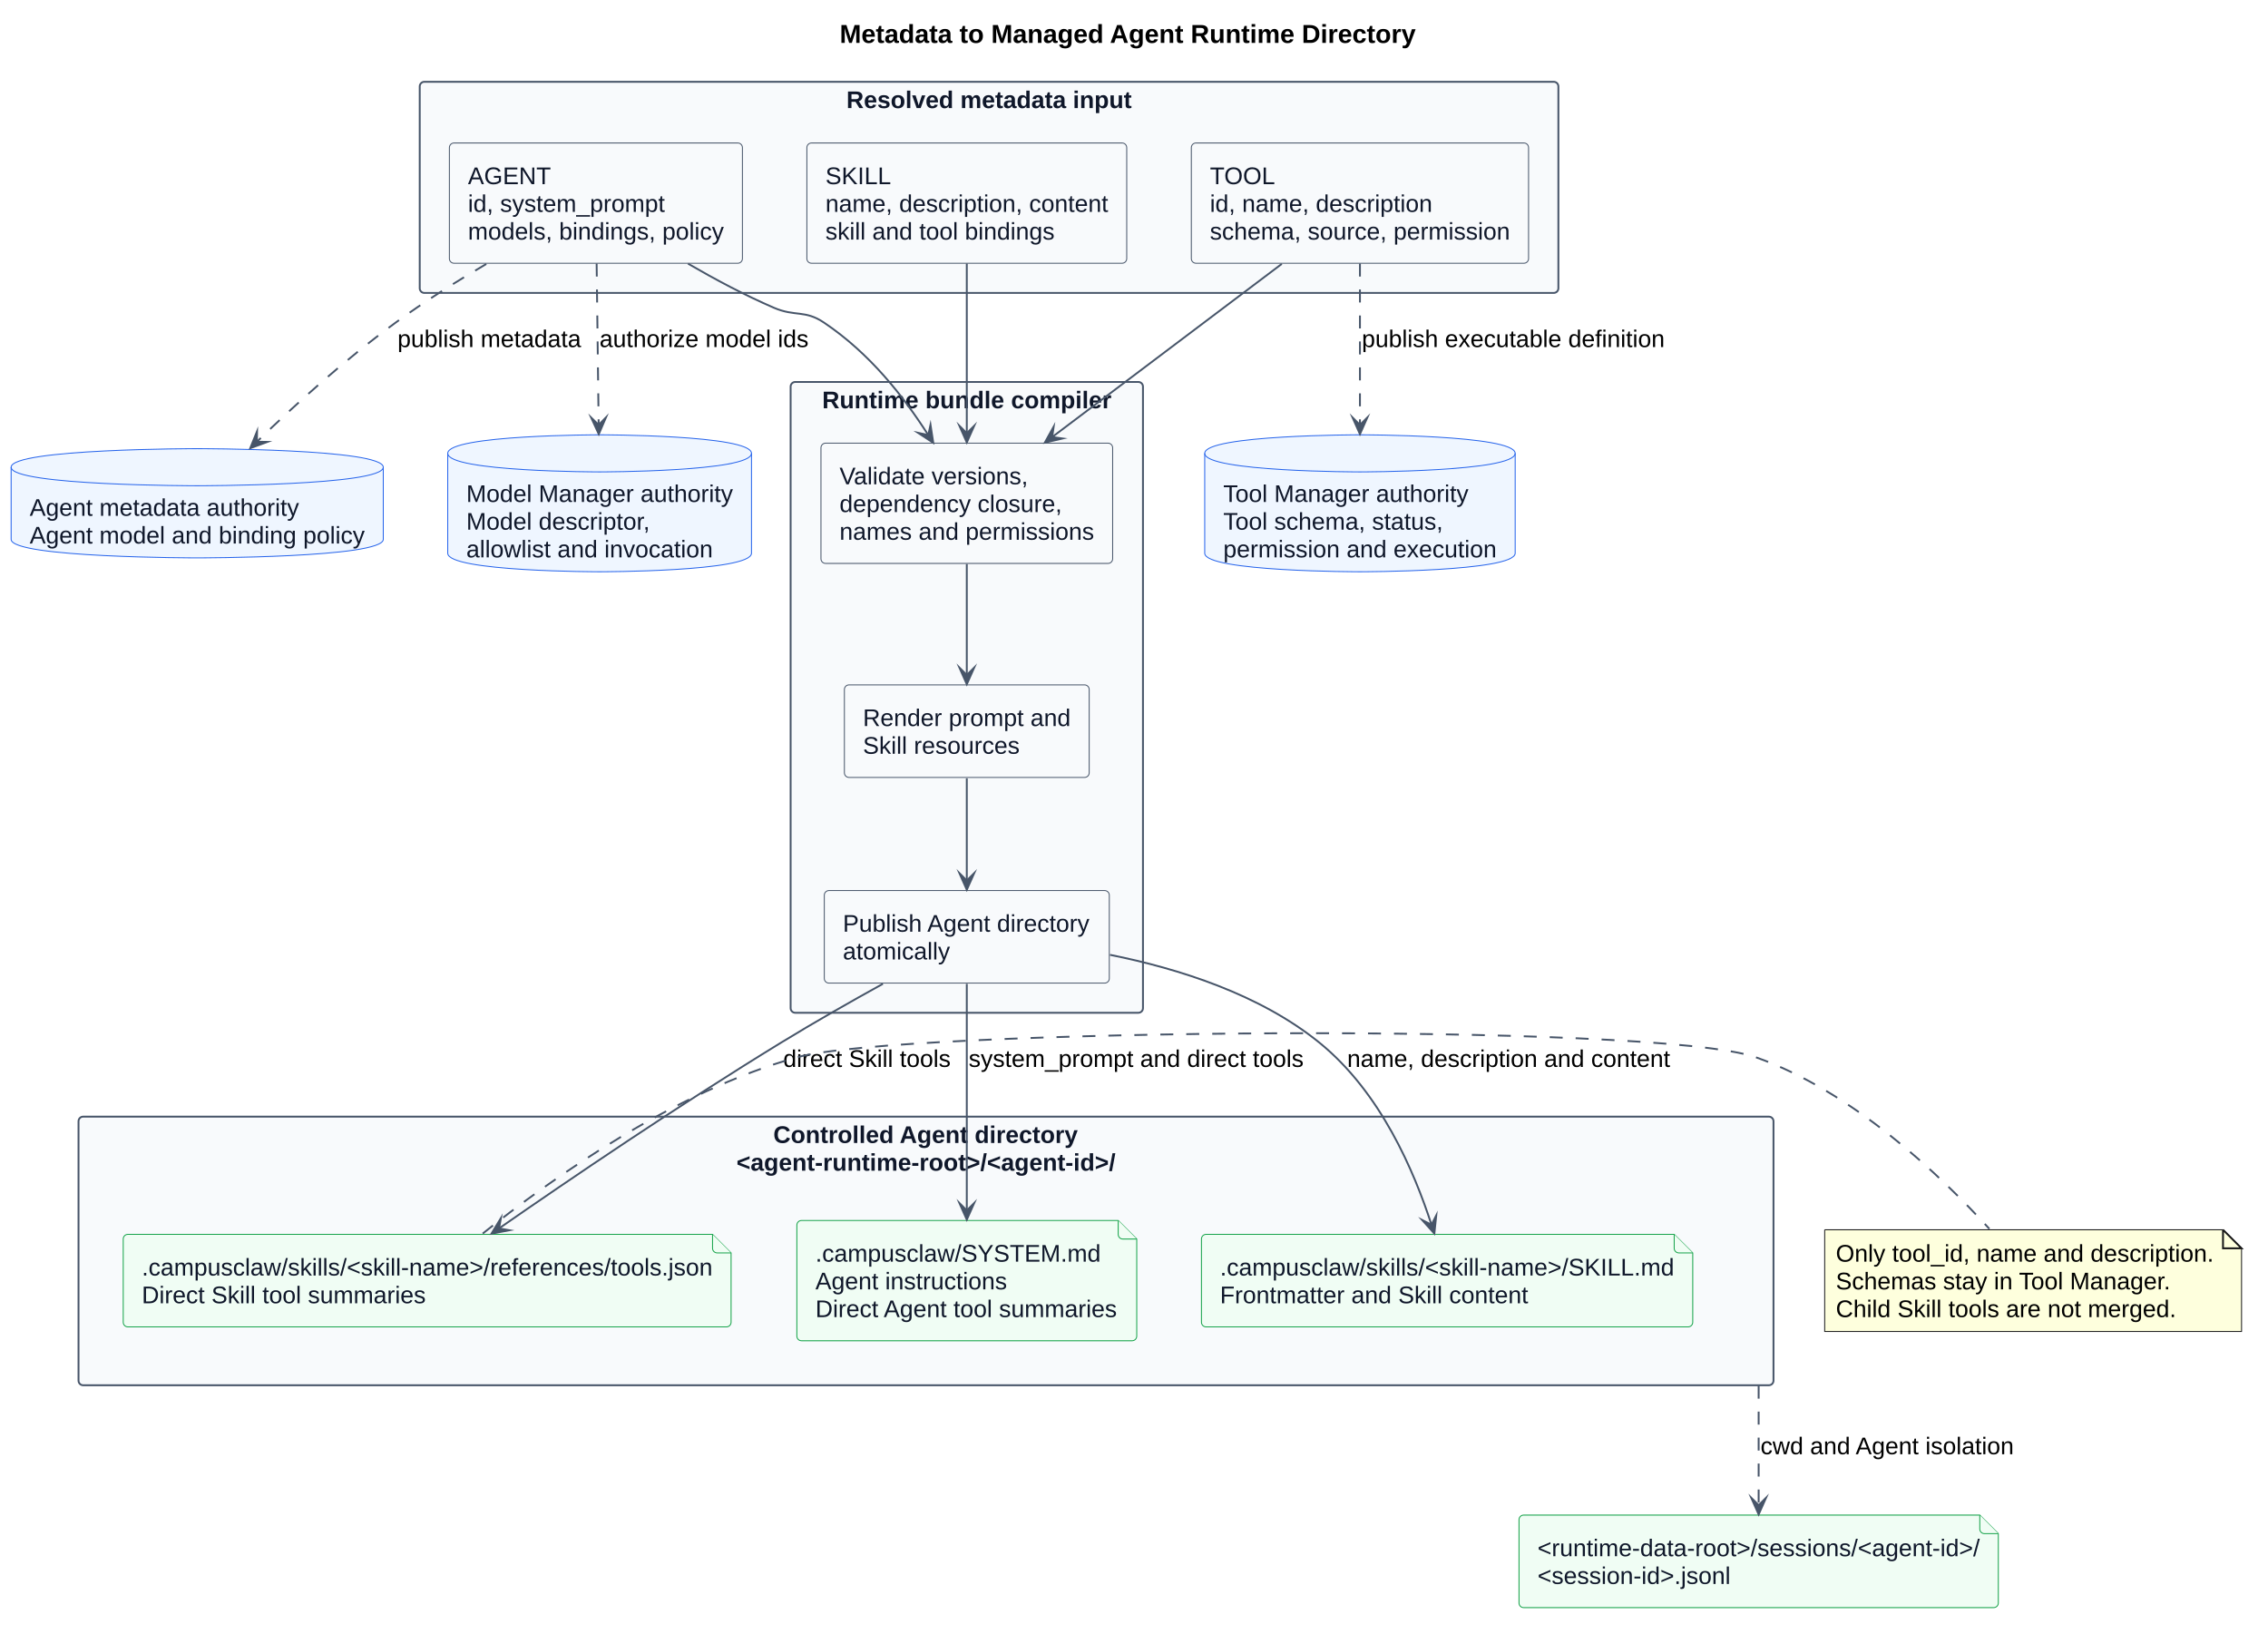
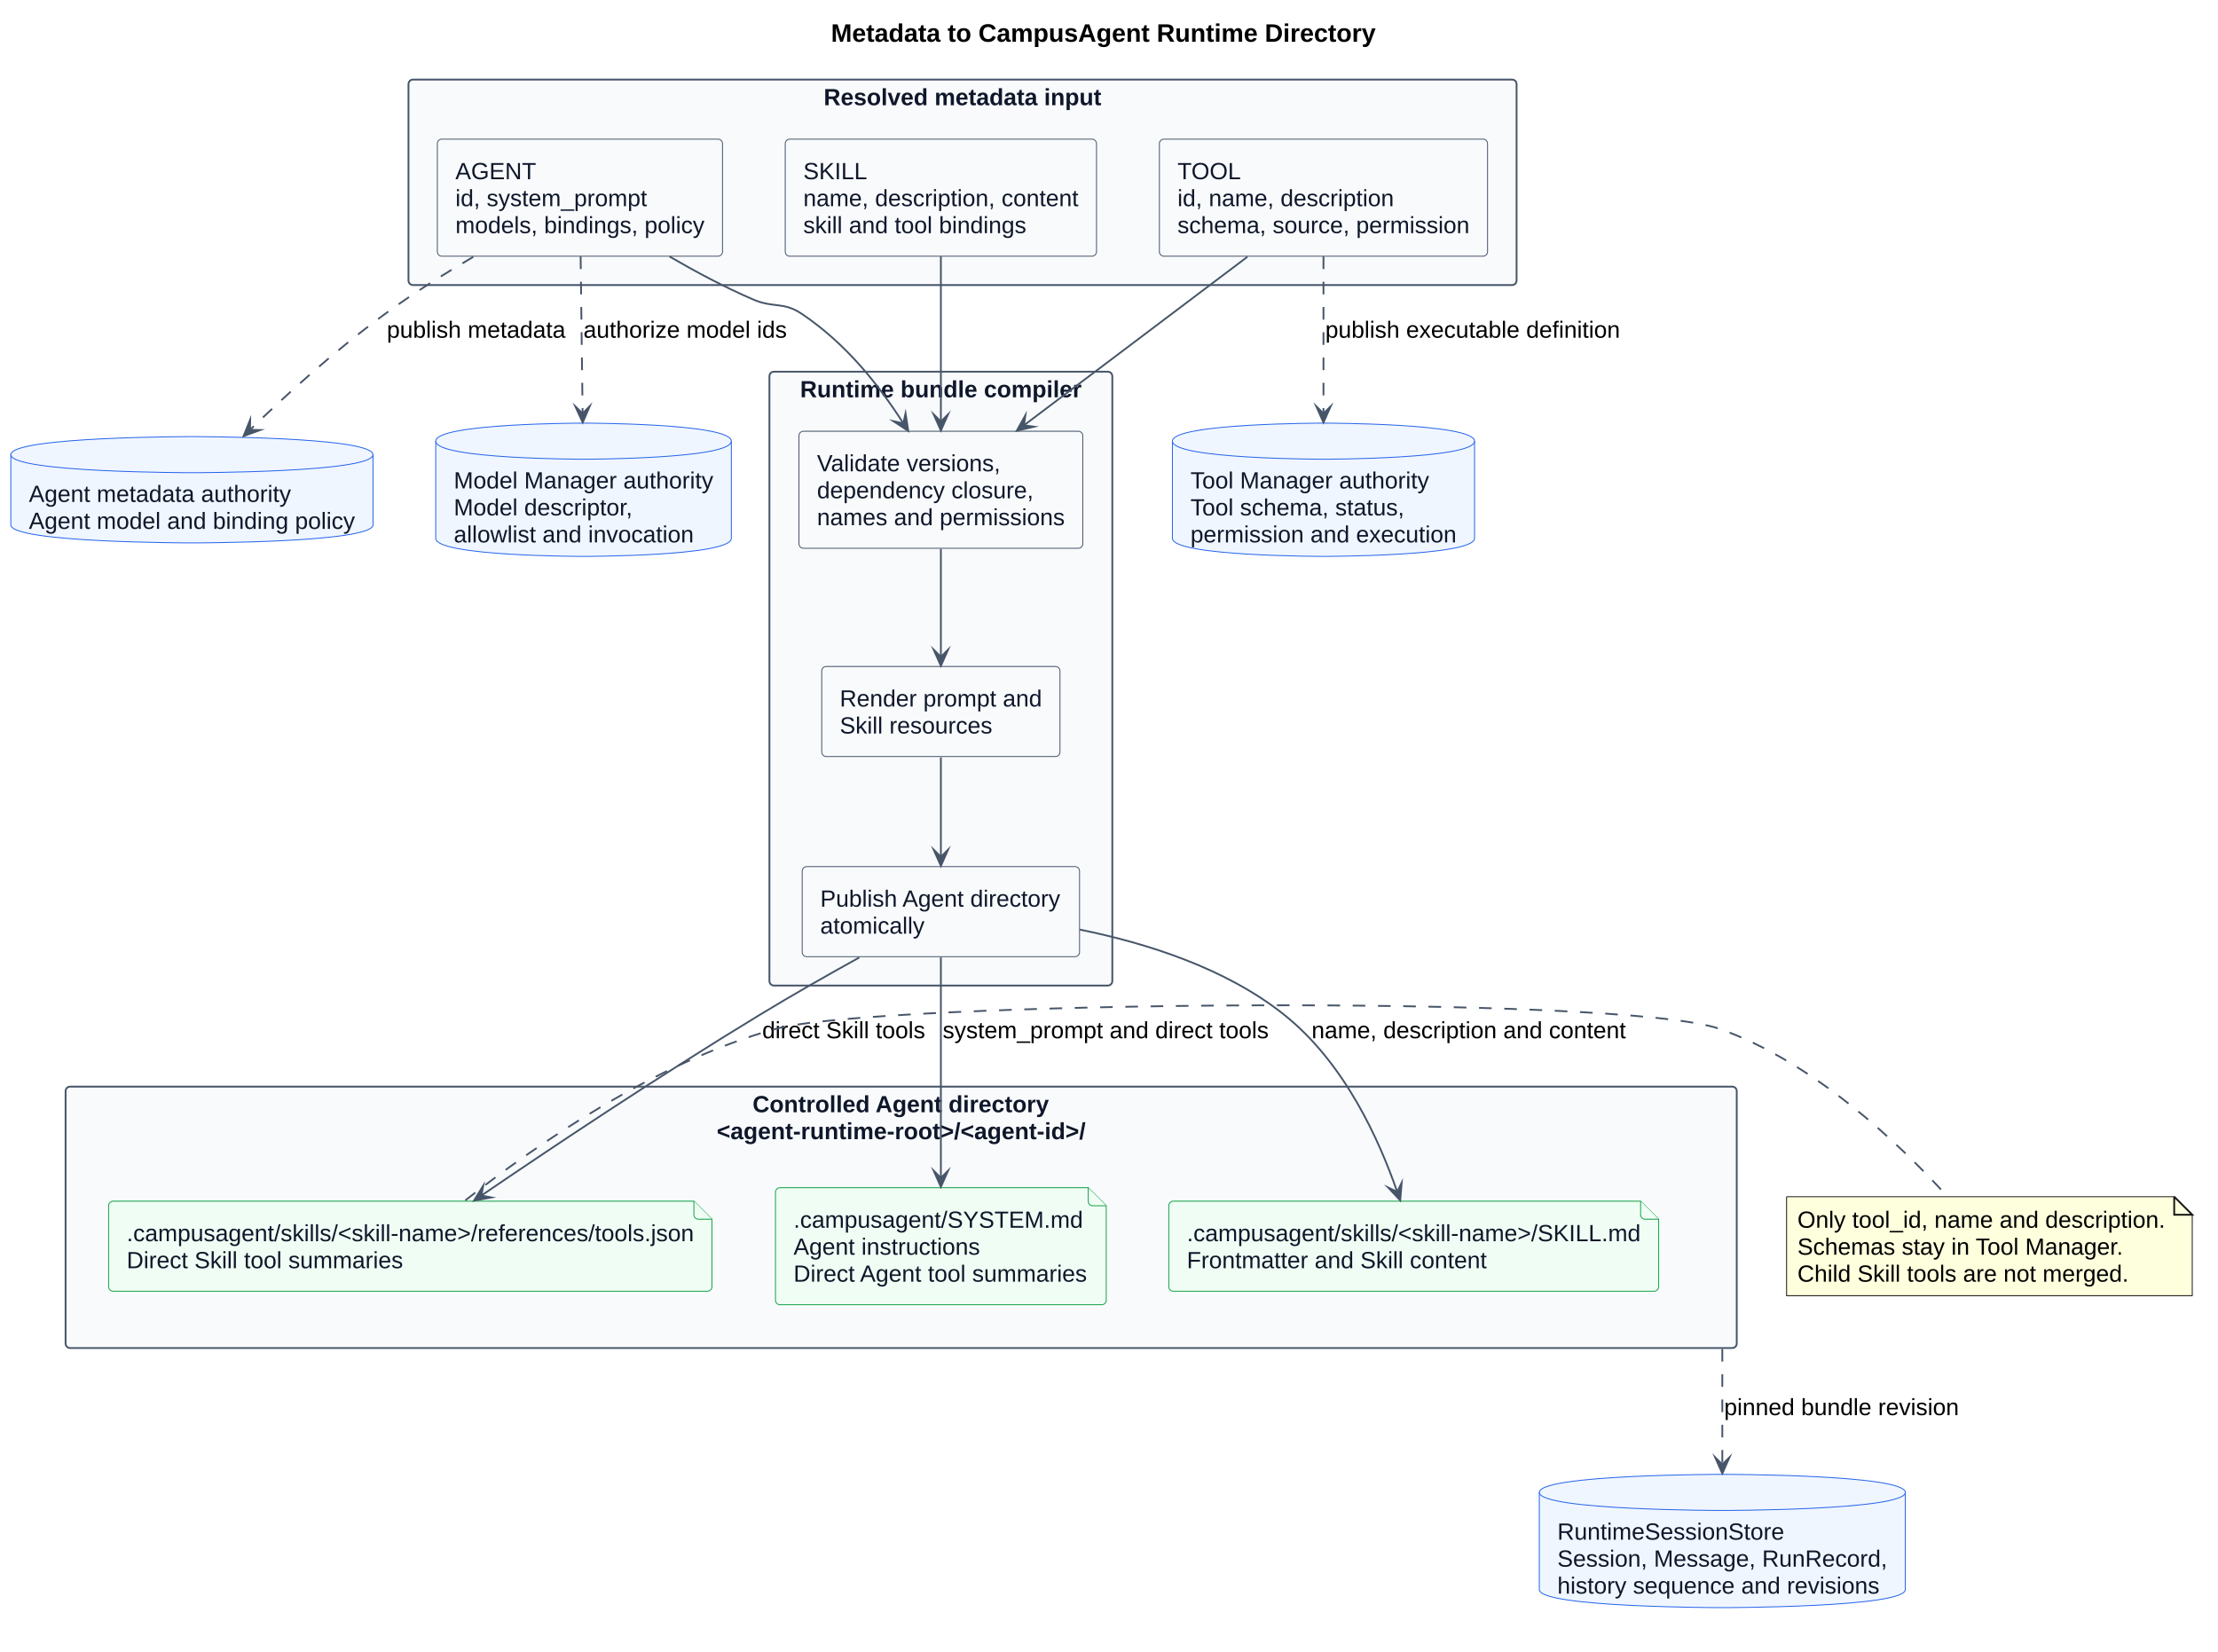
- <svg xmlns="http://www.w3.org/2000/svg" contentStyleType="text/css" data-diagram-type="DESCRIPTION" height="881px" preserveAspectRatio="none" style="width:1223px;height:881px;background:#FFFFFF;" version="1.1" viewBox="0 0 1223 881" width="1223px" zoomAndPan="magnify">
+ <svg xmlns="http://www.w3.org/2000/svg" contentStyleType="text/css" data-diagram-type="DESCRIPTION" height="915px" preserveAspectRatio="none" style="width:1229px;height:915px;background:#FFFFFF;" version="1.1" viewBox="0 0 1229 915" width="1229px" zoomAndPan="magnify">
  <defs />
  <g>
    <g class="title" data-source-line="1">
-       <text fill="#000000" font-family="Arial" font-size="14" font-weight="700" lengthAdjust="spacing" textLength="311.151" x="452.792" y="23.132">Metadata to Managed Agent Runtime Directory</text>
+       <text fill="#000000" font-family="Arial" font-size="14" font-weight="700" lengthAdjust="spacing" textLength="301.82" x="460.457" y="23.132">Metadata to CampusAgent Runtime Directory</text>
    </g>
-     <g class="cluster" data-qualified-name="Input" data-source-line="32" id="ent0001">
+     <g class="cluster" data-qualified-name="Input" data-source-line="34" id="ent0001">
      <rect fill="#F8FAFC" height="113.85" rx="2.5" ry="2.5" style="stroke:#475569;stroke-width:1;" width="614" x="226.34" y="44.099" />
      <text fill="#0F172A" font-family="Arial" font-size="13" font-weight="700" lengthAdjust="spacing" textLength="153.867" x="456.406" y="58.292">Resolved metadata input</text>
    </g>
-     <g class="cluster" data-qualified-name="Compiler" data-source-line="38" id="ent0005">
+     <g class="cluster" data-qualified-name="Compiler" data-source-line="40" id="ent0005">
      <rect fill="#F8FAFC" height="340.14" rx="2.5" ry="2.5" style="stroke:#475569;stroke-width:1;" width="190" x="426.34" y="205.949" />
      <text fill="#0F172A" font-family="Arial" font-size="13" font-weight="700" lengthAdjust="spacing" textLength="156.013" x="443.334" y="220.143">Runtime bundle compiler</text>
    </g>
-     <g class="cluster" data-qualified-name="AgentDirectory" data-source-line="44" id="ent0009">
-       <rect fill="#F8FAFC" height="144.84" rx="2.5" ry="2.5" style="stroke:#475569;stroke-width:1;" width="914" x="42.34" y="602.089" />
+     <g class="cluster" data-qualified-name="AgentDirectory" data-source-line="46" id="ent0009">
+       <rect fill="#F8FAFC" height="144.84" rx="2.5" ry="2.5" style="stroke:#475569;stroke-width:1;" width="926" x="36.34" y="602.089" />
      <text fill="#0F172A" font-family="Arial" font-size="13" font-weight="700" lengthAdjust="spacing" textLength="164.677" x="417.001" y="616.283">Controlled Agent directory</text>
      <text fill="#0F172A" font-family="Arial" font-size="13" font-weight="700" lengthAdjust="spacing" textLength="204.414" x="397.133" y="631.231">&lt;agent-runtime-root&gt;/&lt;agent-id&gt;/</text>
    </g>
-     <g class="entity" data-qualified-name="Input.AgentMetadata" data-source-line="33" id="ent0002">
+     <g class="entity" data-qualified-name="Input.AgentMetadata" data-source-line="35" id="ent0002">
      <rect fill="#F8FAFC" height="64.846" rx="2.5" ry="2.5" style="stroke:#475569;stroke-width:0.5;" width="158.017" x="242.33" y="77.099" />
      <text fill="#0F172A" font-family="Arial" font-size="13" lengthAdjust="spacing" textLength="44.783" x="252.33" y="99.293">AGENT</text>
      <text fill="#0F172A" font-family="Arial" font-size="13" lengthAdjust="spacing" textLength="106.203" x="252.33" y="114.241">id, system_prompt</text>
      <text fill="#0F172A" font-family="Arial" font-size="13" lengthAdjust="spacing" textLength="138.017" x="252.33" y="129.19">models, bindings, policy</text>
    </g>
-     <g class="entity" data-qualified-name="Input.SkillMetadata" data-source-line="34" id="ent0003">
+     <g class="entity" data-qualified-name="Input.SkillMetadata" data-source-line="36" id="ent0003">
      <rect fill="#F8FAFC" height="64.846" rx="2.5" ry="2.5" style="stroke:#475569;stroke-width:0.5;" width="172.477" x="435.1" y="77.099" />
      <text fill="#0F172A" font-family="Arial" font-size="13" lengthAdjust="spacing" textLength="35.414" x="445.1" y="99.293">SKILL</text>
      <text fill="#0F172A" font-family="Arial" font-size="13" lengthAdjust="spacing" textLength="152.477" x="445.1" y="114.241">name, description, content</text>
      <text fill="#0F172A" font-family="Arial" font-size="13" lengthAdjust="spacing" textLength="123.576" x="445.1" y="129.19">skill and tool bindings</text>
    </g>
-     <g class="entity" data-qualified-name="Input.ToolMetadata" data-source-line="35" id="ent0004">
+     <g class="entity" data-qualified-name="Input.ToolMetadata" data-source-line="37" id="ent0004">
      <rect fill="#F8FAFC" height="64.846" rx="2.5" ry="2.5" style="stroke:#475569;stroke-width:0.5;" width="181.84" x="642.42" y="77.099" />
      <text fill="#0F172A" font-family="Arial" font-size="13" lengthAdjust="spacing" textLength="35.395" x="652.42" y="99.293">TOOL</text>
      <text fill="#0F172A" font-family="Arial" font-size="13" lengthAdjust="spacing" textLength="119.952" x="652.42" y="114.241">id, name, description</text>
      <text fill="#0F172A" font-family="Arial" font-size="13" lengthAdjust="spacing" textLength="161.84" x="652.42" y="129.19">schema, source, permission</text>
    </g>
-     <g class="entity" data-qualified-name="Compiler.Validate" data-source-line="39" id="ent0006">
+     <g class="entity" data-qualified-name="Compiler.Validate" data-source-line="41" id="ent0006">
      <rect fill="#F8FAFC" height="64.846" rx="2.5" ry="2.5" style="stroke:#475569;stroke-width:0.5;" width="157.287" x="442.7" y="238.949" />
      <text fill="#0F172A" font-family="Arial" font-size="13" lengthAdjust="spacing" textLength="102.61" x="452.7" y="261.142">Validate versions,</text>
      <text fill="#0F172A" font-family="Arial" font-size="13" lengthAdjust="spacing" textLength="119.971" x="452.7" y="276.091">dependency closure,</text>
      <text fill="#0F172A" font-family="Arial" font-size="13" lengthAdjust="spacing" textLength="137.287" x="452.7" y="291.04">names and permissions</text>
    </g>
-     <g class="entity" data-qualified-name="Compiler.Render" data-source-line="40" id="ent0007">
+     <g class="entity" data-qualified-name="Compiler.Render" data-source-line="42" id="ent0007">
      <rect fill="#F8FAFC" height="49.898" rx="2.5" ry="2.5" style="stroke:#475569;stroke-width:0.5;" width="132.011" x="455.33" y="369.289" />
      <text fill="#0F172A" font-family="Arial" font-size="13" lengthAdjust="spacing" textLength="112.011" x="465.33" y="391.483">Render prompt and</text>
      <text fill="#0F172A" font-family="Arial" font-size="13" lengthAdjust="spacing" textLength="84.525" x="465.33" y="406.431">Skill resources</text>
    </g>
-     <g class="entity" data-qualified-name="Compiler.Publish" data-source-line="41" id="ent0008">
+     <g class="entity" data-qualified-name="Compiler.Publish" data-source-line="43" id="ent0008">
      <rect fill="#F8FAFC" height="49.898" rx="2.5" ry="2.5" style="stroke:#475569;stroke-width:0.5;" width="153.682" x="444.5" y="480.189" />
      <text fill="#0F172A" font-family="Arial" font-size="13" lengthAdjust="spacing" textLength="133.682" x="454.5" y="502.382">Publish Agent directory</text>
      <text fill="#0F172A" font-family="Arial" font-size="13" lengthAdjust="spacing" textLength="57.795" x="454.5" y="517.331">atomically</text>
    </g>
-     <g class="entity" data-qualified-name="AgentDirectory.SystemFile" data-source-line="45" id="ent0010">
+     <g class="entity" data-qualified-name="AgentDirectory.SystemFile" data-source-line="47" id="ent0010">
      <path d="M429.7,660.589 L429.7,720.435 A2.5,2.5 0 0 0 432.2,722.935 L610.481,722.935 A2.5,2.5 0 0 0 612.981,720.435 L612.981,668.089 L602.981,658.089 L432.2,658.089 A2.5,2.5 0 0 0 429.7,660.589" fill="#F0FDF4" style="stroke:#16A34A;stroke-width:0.5;" />
      <path d="M602.981,658.089 L602.981,665.589 A2.5,2.5 0 0 0 605.481,668.089 L612.981,668.089" fill="#F0FDF4" style="stroke:#16A34A;stroke-width:0.5;" />
-       <text fill="#0F172A" font-family="Arial" font-size="13" lengthAdjust="spacing" textLength="153.874" x="439.7" y="680.283">.campusclaw/SYSTEM.md</text>
+       <text fill="#0F172A" font-family="Arial" font-size="13" lengthAdjust="spacing" textLength="160.399" x="439.7" y="680.283">.campusagent/SYSTEM.md</text>
      <text fill="#0F172A" font-family="Arial" font-size="13" lengthAdjust="spacing" textLength="103.334" x="439.7" y="695.231">Agent instructions</text>
      <text fill="#0F172A" font-family="Arial" font-size="13" lengthAdjust="spacing" textLength="163.281" x="439.7" y="710.18">Direct Agent tool summaries</text>
    </g>
-     <g class="entity" data-qualified-name="AgentDirectory.SkillFile" data-source-line="46" id="ent0011">
-       <path d="M647.88,668.059 L647.88,712.956 A2.5,2.5 0 0 0 650.38,715.456 L910.298,715.456 A2.5,2.5 0 0 0 912.798,712.956 L912.798,675.559 L902.798,665.559 L650.38,665.559 A2.5,2.5 0 0 0 647.88,668.059" fill="#F0FDF4" style="stroke:#16A34A;stroke-width:0.5;" />
-       <path d="M902.798,665.559 L902.798,673.059 A2.5,2.5 0 0 0 905.298,675.559 L912.798,675.559" fill="#F0FDF4" style="stroke:#16A34A;stroke-width:0.5;" />
-       <text fill="#0F172A" font-family="Arial" font-size="13" lengthAdjust="spacing" textLength="244.918" x="657.88" y="687.753">.campusclaw/skills/&lt;skill-name&gt;/SKILL.md</text>
-       <text fill="#0F172A" font-family="Arial" font-size="13" lengthAdjust="spacing" textLength="166.188" x="657.88" y="702.701">Frontmatter and Skill content</text>
+     <g class="entity" data-qualified-name="AgentDirectory.SkillFile" data-source-line="48" id="ent0011">
+       <path d="M647.62,668.059 L647.62,712.956 A2.5,2.5 0 0 0 650.12,715.456 L916.563,715.456 A2.5,2.5 0 0 0 919.063,712.956 L919.063,675.559 L909.063,665.559 L650.12,665.559 A2.5,2.5 0 0 0 647.62,668.059" fill="#F0FDF4" style="stroke:#16A34A;stroke-width:0.5;" />
+       <path d="M909.063,665.559 L909.063,673.059 A2.5,2.5 0 0 0 911.563,675.559 L919.063,675.559" fill="#F0FDF4" style="stroke:#16A34A;stroke-width:0.5;" />
+       <text fill="#0F172A" font-family="Arial" font-size="13" lengthAdjust="spacing" textLength="251.443" x="657.62" y="687.753">.campusagent/skills/&lt;skill-name&gt;/SKILL.md</text>
+       <text fill="#0F172A" font-family="Arial" font-size="13" lengthAdjust="spacing" textLength="166.188" x="657.62" y="702.701">Frontmatter and Skill content</text>
    </g>
-     <g class="entity" data-qualified-name="AgentDirectory.SkillToolsFile" data-source-line="47" id="ent0012">
-       <path d="M66.45,668.059 L66.45,712.956 A2.5,2.5 0 0 0 68.95,715.456 L391.735,715.456 A2.5,2.5 0 0 0 394.235,712.956 L394.235,675.559 L384.235,665.559 L68.95,665.559 A2.5,2.5 0 0 0 66.45,668.059" fill="#F0FDF4" style="stroke:#16A34A;stroke-width:0.5;" />
-       <path d="M384.235,665.559 L384.235,673.059 A2.5,2.5 0 0 0 386.735,675.559 L394.235,675.559" fill="#F0FDF4" style="stroke:#16A34A;stroke-width:0.5;" />
-       <text fill="#0F172A" font-family="Arial" font-size="13" lengthAdjust="spacing" textLength="307.785" x="76.45" y="687.753">.campusclaw/skills/&lt;skill-name&gt;/references/tools.json</text>
-       <text fill="#0F172A" font-family="Arial" font-size="13" lengthAdjust="spacing" textLength="153.144" x="76.45" y="702.701">Direct Skill tool summaries</text>
+     <g class="entity" data-qualified-name="AgentDirectory.SkillToolsFile" data-source-line="49" id="ent0012">
+       <path d="M60.18,668.059 L60.18,712.956 A2.5,2.5 0 0 0 62.68,715.456 L391.99,715.456 A2.5,2.5 0 0 0 394.49,712.956 L394.49,675.559 L384.49,665.559 L62.68,665.559 A2.5,2.5 0 0 0 60.18,668.059" fill="#F0FDF4" style="stroke:#16A34A;stroke-width:0.5;" />
+       <path d="M384.49,665.559 L384.49,673.059 A2.5,2.5 0 0 0 386.99,675.559 L394.49,675.559" fill="#F0FDF4" style="stroke:#16A34A;stroke-width:0.5;" />
+       <text fill="#0F172A" font-family="Arial" font-size="13" lengthAdjust="spacing" textLength="314.31" x="70.18" y="687.753">.campusagent/skills/&lt;skill-name&gt;/references/tools.json</text>
+       <text fill="#0F172A" font-family="Arial" font-size="13" lengthAdjust="spacing" textLength="153.144" x="70.18" y="702.701">Direct Skill tool summaries</text>
    </g>
-     <g class="entity" data-qualified-name="AgentAuthority" data-source-line="50" id="ent0013">
+     <g class="entity" data-qualified-name="AgentAuthority" data-source-line="52" id="ent0013">
      <path d="M6,251.919 C6,241.919 106.34,241.919 106.34,241.919 C106.34,241.919 206.68,241.919 206.68,251.919 L206.68,290.816 C206.68,300.816 106.34,300.816 106.34,300.816 C106.34,300.816 6,300.816 6,290.816 L6,251.919" fill="#EFF6FF" style="stroke:#2563EB;stroke-width:0.5;" />
      <path d="M6,251.919 C6,261.919 106.34,261.919 106.34,261.919 C106.34,261.919 206.68,261.919 206.68,251.919" fill="none" style="stroke:#2563EB;stroke-width:0.5;" />
      <text fill="#0F172A" font-family="Arial" font-size="13" lengthAdjust="spacing" textLength="145.26" x="16" y="278.113">Agent metadata authority</text>
      <text fill="#0F172A" font-family="Arial" font-size="13" lengthAdjust="spacing" textLength="180.68" x="16" y="293.061">Agent model and binding policy</text>
    </g>
-     <g class="entity" data-qualified-name="ToolManager" data-source-line="51" id="ent0014">
+     <g class="entity" data-qualified-name="ToolManager" data-source-line="53" id="ent0014">
      <path d="M649.63,244.449 C649.63,234.449 733.339,234.449 733.339,234.449 C733.339,234.449 817.048,234.449 817.048,244.449 L817.048,298.295 C817.048,308.295 733.339,308.295 733.339,308.295 C733.339,308.295 649.63,308.295 649.63,298.295 L649.63,244.449" fill="#EFF6FF" style="stroke:#2563EB;stroke-width:0.5;" />
      <path d="M649.63,244.449 C649.63,254.449 733.339,254.449 733.339,254.449 C733.339,254.449 817.048,254.449 817.048,244.449" fill="none" style="stroke:#2563EB;stroke-width:0.5;" />
      <text fill="#0F172A" font-family="Arial" font-size="13" lengthAdjust="spacing" textLength="133.682" x="659.63" y="270.642">Tool Manager authority</text>
      <text fill="#0F172A" font-family="Arial" font-size="13" lengthAdjust="spacing" textLength="119.939" x="659.63" y="285.591">Tool schema, status,</text>
      <text fill="#0F172A" font-family="Arial" font-size="13" lengthAdjust="spacing" textLength="147.418" x="659.63" y="300.54">permission and execution</text>
    </g>
-     <g class="entity" data-qualified-name="ModelManager" data-source-line="52" id="ent0015">
+     <g class="entity" data-qualified-name="ModelManager" data-source-line="54" id="ent0015">
      <path d="M241.44,244.449 C241.44,234.449 323.34,234.449 323.34,234.449 C323.34,234.449 405.24,234.449 405.24,244.449 L405.24,298.295 C405.24,308.295 323.34,308.295 323.34,308.295 C323.34,308.295 241.44,308.295 241.44,298.295 L241.44,244.449" fill="#EFF6FF" style="stroke:#2563EB;stroke-width:0.5;" />
      <path d="M241.44,244.449 C241.44,254.449 323.34,254.449 323.34,254.449 C323.34,254.449 405.24,254.449 405.24,244.449" fill="none" style="stroke:#2563EB;stroke-width:0.5;" />
      <text fill="#0F172A" font-family="Arial" font-size="13" lengthAdjust="spacing" textLength="143.8" x="251.44" y="270.642">Model Manager authority</text>
      <text fill="#0F172A" font-family="Arial" font-size="13" lengthAdjust="spacing" textLength="99.709" x="251.44" y="285.591">Model descriptor,</text>
      <text fill="#0F172A" font-family="Arial" font-size="13" lengthAdjust="spacing" textLength="132.964" x="251.44" y="300.54">allowlist and invocation</text>
    </g>
-     <g class="entity" data-qualified-name="SessionFile" data-source-line="53" id="ent0016">
-       <path d="M819.11,819.429 L819.11,864.326 A2.5,2.5 0 0 0 821.61,866.826 L1075.079,866.826 A2.5,2.5 0 0 0 1077.579,864.326 L1077.579,826.929 L1067.579,816.929 L821.61,816.929 A2.5,2.5 0 0 0 819.11,819.429" fill="#F0FDF4" style="stroke:#16A34A;stroke-width:0.5;" />
-       <path d="M1067.579,816.929 L1067.579,824.429 A2.5,2.5 0 0 0 1070.079,826.929 L1077.579,826.929" fill="#F0FDF4" style="stroke:#16A34A;stroke-width:0.5;" />
-       <text fill="#0F172A" font-family="Arial" font-size="13" lengthAdjust="spacing" textLength="238.469" x="829.11" y="839.122">&lt;runtime-data-root&gt;/sessions/&lt;agent-id&gt;/</text>
-       <text fill="#0F172A" font-family="Arial" font-size="13" lengthAdjust="spacing" textLength="104.057" x="829.11" y="854.071">&lt;session-id&gt;.jsonl</text>
+     <g class="entity" data-qualified-name="SessionStore" data-source-line="55" id="ent0016">
+       <path d="M852.93,826.929 C852.93,816.929 954.336,816.929 954.336,816.929 C954.336,816.929 1055.743,816.929 1055.743,826.929 L1055.743,880.775 C1055.743,890.775 954.336,890.775 954.336,890.775 C954.336,890.775 852.93,890.775 852.93,880.775 L852.93,826.929" fill="#EFF6FF" style="stroke:#2563EB;stroke-width:0.5;" />
+       <path d="M852.93,826.929 C852.93,836.929 954.336,836.929 954.336,836.929 C954.336,836.929 1055.743,836.929 1055.743,826.929" fill="none" style="stroke:#2563EB;stroke-width:0.5;" />
+       <text fill="#0F172A" font-family="Arial" font-size="13" lengthAdjust="spacing" textLength="125.728" x="862.93" y="853.122">RuntimeSessionStore</text>
+       <text fill="#0F172A" font-family="Arial" font-size="13" lengthAdjust="spacing" textLength="182.812" x="862.93" y="868.071">Session, Message, RunRecord,</text>
+       <text fill="#0F172A" font-family="Arial" font-size="13" lengthAdjust="spacing" textLength="178.49" x="862.93" y="883.02">history sequence and revisions</text>
    </g>
-     <g class="entity" data-qualified-name="GMN29" data-source-line="70" id="ent0030">
-       <path d="M983.95,663.089 L983.95,717.935 L1208.735,717.935 L1208.735,673.089 L1198.735,663.089 L983.95,663.089" fill="#FEFFDD" style="stroke:#181818;stroke-width:0.5;" />
-       <path d="M1198.735,663.089 L1198.735,673.089 L1208.735,673.089 L1198.735,663.089" fill="#FEFFDD" style="stroke:#181818;stroke-width:1;" />
-       <text fill="#000000" font-family="Arial" font-size="13" lengthAdjust="spacing" textLength="203.785" x="989.95" y="680.283">Only tool_id, name and description.</text>
-       <text fill="#000000" font-family="Arial" font-size="13" lengthAdjust="spacing" textLength="182.806" x="989.95" y="695.231">Schemas stay in Tool Manager.</text>
-       <text fill="#000000" font-family="Arial" font-size="13" lengthAdjust="spacing" textLength="183.53" x="989.95" y="710.18">Child Skill tools are not merged.</text>
+     <g class="entity" data-qualified-name="GMN29" data-source-line="72" id="ent0030">
+       <path d="M989.95,663.089 L989.95,717.935 L1214.735,717.935 L1214.735,673.089 L1204.735,663.089 L989.95,663.089" fill="#FEFFDD" style="stroke:#181818;stroke-width:0.5;" />
+       <path d="M1204.735,663.089 L1204.735,673.089 L1214.735,673.089 L1204.735,663.089" fill="#FEFFDD" style="stroke:#181818;stroke-width:1;" />
+       <text fill="#000000" font-family="Arial" font-size="13" lengthAdjust="spacing" textLength="203.785" x="995.95" y="680.283">Only tool_id, name and description.</text>
+       <text fill="#000000" font-family="Arial" font-size="13" lengthAdjust="spacing" textLength="182.806" x="995.95" y="695.231">Schemas stay in Tool Manager.</text>
+       <text fill="#000000" font-family="Arial" font-size="13" lengthAdjust="spacing" textLength="183.53" x="995.95" y="710.18">Child Skill tools are not merged.</text>
    </g>
-     <g class="link" data-entity-1="ent0002" data-entity-2="ent0006" data-link-type="dependency" data-source-line="55" id="lnk17">
-       <path d="M371,142.159 C385.57,150.619 401.78,159.259 417.34,165.949 C428.84,170.889 433.96,166.959 444.34,173.949 C469.04,190.569 486.914,213.364 500.564,234.574" fill="none" id="AgentMetadata-to-Validate" style="stroke:#475569;stroke-width:1;" />
+     <g class="link" data-entity-1="ent0002" data-entity-2="ent0006" data-link-type="dependency" data-source-line="57" id="lnk17">
+       <path d="M371,142.159 C385.57,150.619 401.78,159.259 417.34,165.949 C428.84,170.889 433.96,166.959 444.34,173.949 C469.04,190.579 486.914,213.364 500.564,234.574" fill="none" id="AgentMetadata-to-Validate" style="stroke:#475569;stroke-width:1;" />
      <polygon fill="#475569" points="503.27,238.779,501.763,229.046,500.564,234.574,495.036,233.375,503.27,238.779" style="stroke:#475569;stroke-width:1;stroke-linejoin:miter;stroke-miterlimit:10;" />
    </g>
-     <g class="link" data-entity-1="ent0003" data-entity-2="ent0006" data-link-type="dependency" data-source-line="56" id="lnk18">
-       <path d="M521.34,142.099 C521.34,170.029 521.34,205.589 521.34,233.579" fill="none" id="SkillMetadata-to-Validate" style="stroke:#475569;stroke-width:1;" />
+     <g class="link" data-entity-1="ent0003" data-entity-2="ent0006" data-link-type="dependency" data-source-line="58" id="lnk18">
+       <path d="M521.34,142.099 C521.34,170.039 521.34,205.589 521.34,233.579" fill="none" id="SkillMetadata-to-Validate" style="stroke:#475569;stroke-width:1;" />
      <polygon fill="#475569" points="521.34,238.579,525.34,229.579,521.34,233.579,517.34,229.579,521.34,238.579" style="stroke:#475569;stroke-width:1;stroke-linejoin:miter;stroke-miterlimit:10;" />
    </g>
-     <g class="link" data-entity-1="ent0004" data-entity-2="ent0006" data-link-type="dependency" data-source-line="57" id="lnk19">
+     <g class="link" data-entity-1="ent0004" data-entity-2="ent0006" data-link-type="dependency" data-source-line="59" id="lnk19">
      <path d="M691.2,142.289 C654.13,170.249 604.442,207.708 567.392,235.648" fill="none" id="ToolMetadata-to-Validate" style="stroke:#475569;stroke-width:1;" />
      <polygon fill="#475569" points="563.4,238.659,572.994,236.433,567.392,235.648,568.177,230.046,563.4,238.659" style="stroke:#475569;stroke-width:1;stroke-linejoin:miter;stroke-miterlimit:10;" />
    </g>
-     <g class="link" data-entity-1="ent0006" data-entity-2="ent0007" data-link-type="dependency" data-source-line="58" id="lnk20">
+     <g class="link" data-entity-1="ent0006" data-entity-2="ent0007" data-link-type="dependency" data-source-line="60" id="lnk20">
      <path d="M521.34,304.129 C521.34,324.409 521.34,345.309 521.34,363.949" fill="none" id="Validate-to-Render" style="stroke:#475569;stroke-width:1;" />
      <polygon fill="#475569" points="521.34,368.949,525.34,359.949,521.34,363.949,517.34,359.949,521.34,368.949" style="stroke:#475569;stroke-width:1;stroke-linejoin:miter;stroke-miterlimit:10;" />
    </g>
-     <g class="link" data-entity-1="ent0007" data-entity-2="ent0008" data-link-type="dependency" data-source-line="59" id="lnk21">
+     <g class="link" data-entity-1="ent0007" data-entity-2="ent0008" data-link-type="dependency" data-source-line="61" id="lnk21">
      <path d="M521.34,419.679 C521.34,437.609 521.34,456.869 521.34,474.779" fill="none" id="Render-to-Publish" style="stroke:#475569;stroke-width:1;" />
      <polygon fill="#475569" points="521.34,479.779,525.34,470.779,521.34,474.779,517.34,470.779,521.34,479.779" style="stroke:#475569;stroke-width:1;stroke-linejoin:miter;stroke-miterlimit:10;" />
    </g>
-     <g class="link" data-entity-1="ent0008" data-entity-2="ent0010" data-link-type="dependency" data-source-line="60" id="lnk22">
+     <g class="link" data-entity-1="ent0008" data-entity-2="ent0010" data-link-type="dependency" data-source-line="62" id="lnk22">
      <path d="M521.34,530.489 C521.34,563.219 521.34,616.479 521.34,652.659" fill="none" id="Publish-to-SystemFile" style="stroke:#475569;stroke-width:1;" />
      <polygon fill="#475569" points="521.34,657.659,525.34,648.659,521.34,652.659,517.34,648.659,521.34,657.659" style="stroke:#475569;stroke-width:1;stroke-linejoin:miter;stroke-miterlimit:10;" />
      <text fill="#000000" font-family="Arial" font-size="13" lengthAdjust="spacing" textLength="180.635" x="522.34" y="575.283">system_prompt and direct tools</text>
    </g>
-     <g class="link" data-entity-1="ent0008" data-entity-2="ent0011" data-link-type="dependency" data-source-line="61" id="lnk23">
-       <path d="M598.55,514.839 C635.88,522.329 679.4,536.229 711.34,562.089 C744.58,588.989 762.553,631.594 771.923,660.384" fill="none" id="Publish-to-SkillFile" style="stroke:#475569;stroke-width:1;" />
-       <polygon fill="#475569" points="773.47,665.139,774.488,655.343,771.923,660.384,766.881,657.818,773.47,665.139" style="stroke:#475569;stroke-width:1;stroke-linejoin:miter;stroke-miterlimit:10;" />
-       <text fill="#000000" font-family="Arial" font-size="13" lengthAdjust="spacing" textLength="174.167" x="726.44" y="575.283">name, description and content</text>
+     <g class="link" data-entity-1="ent0008" data-entity-2="ent0011" data-link-type="dependency" data-source-line="63" id="lnk23">
+       <path d="M598.35,515.089 C635.63,522.639 679.17,536.519 711.34,562.089 C745.16,588.959 764.161,631.608 774.221,660.408" fill="none" id="Publish-to-SkillFile" style="stroke:#475569;stroke-width:1;" />
+       <polygon fill="#475569" points="775.87,665.129,776.678,655.313,774.221,660.408,769.126,657.951,775.87,665.129" style="stroke:#475569;stroke-width:1;stroke-linejoin:miter;stroke-miterlimit:10;" />
+       <text fill="#000000" font-family="Arial" font-size="13" lengthAdjust="spacing" textLength="174.167" x="726.73" y="575.283">name, description and content</text>
    </g>
-     <g class="link" data-entity-1="ent0008" data-entity-2="ent0012" data-link-type="dependency" data-source-line="62" id="lnk24">
-       <path d="M476.11,530.469 C458.8,540.029 438.99,551.289 421.34,562.089 C365.58,596.209 306.988,636.058 269.118,662.338" fill="none" id="Publish-to-SkillToolsFile" style="stroke:#475569;stroke-width:1;" />
-       <polygon fill="#475569" points="265.01,665.189,274.685,663.344,269.118,662.338,270.123,656.771,265.01,665.189" style="stroke:#475569;stroke-width:1;stroke-linejoin:miter;stroke-miterlimit:10;" />
+     <g class="link" data-entity-1="ent0008" data-entity-2="ent0012" data-link-type="dependency" data-source-line="64" id="lnk24">
+       <path d="M476.15,530.529 C458.85,540.099 439.03,551.349 421.34,562.089 C364.85,596.379 305.252,636.214 266.743,662.444" fill="none" id="Publish-to-SkillToolsFile" style="stroke:#475569;stroke-width:1;" />
+       <polygon fill="#475569" points="262.61,665.259,272.3,663.498,266.743,662.444,267.797,656.886,262.61,665.259" style="stroke:#475569;stroke-width:1;stroke-linejoin:miter;stroke-miterlimit:10;" />
      <text fill="#000000" font-family="Arial" font-size="13" lengthAdjust="spacing" textLength="90.308" x="422.34" y="575.283">direct Skill tools</text>
    </g>
-     <g class="link" data-entity-1="ent0002" data-entity-2="ent0013" data-link-type="dependency" data-source-line="64" id="lnk25">
+     <g class="link" data-entity-1="ent0002" data-entity-2="ent0013" data-link-type="dependency" data-source-line="66" id="lnk25">
      <path d="M262.23,142.329 C245.96,151.859 228.6,162.769 213.34,173.949 C185.1,194.629 159.333,218.051 138.533,238.181" fill="none" id="AgentMetadata-to-AgentAuthority" style="stroke:#475569;stroke-width:1;stroke-dasharray:7,7;" />
      <polygon fill="#475569" points="134.94,241.659,144.189,238.274,138.533,238.181,138.625,232.525,134.94,241.659" style="stroke:#475569;stroke-width:1;stroke-linejoin:miter;stroke-miterlimit:10;" />
      <text fill="#000000" font-family="Arial" font-size="13" lengthAdjust="spacing" textLength="99.011" x="214.34" y="187.143">publish metadata</text>
    </g>
-     <g class="link" data-entity-1="ent0004" data-entity-2="ent0014" data-link-type="dependency" data-source-line="65" id="lnk26">
-       <path d="M733.34,142.099 C733.34,168.579 733.34,201.389 733.34,229.099" fill="none" id="ToolMetadata-to-ToolManager" style="stroke:#475569;stroke-width:1;stroke-dasharray:7,7;" />
-       <polygon fill="#475569" points="733.34,234.099,737.34,225.099,733.34,229.099,729.34,225.099,733.34,234.099" style="stroke:#475569;stroke-width:1;stroke-linejoin:miter;stroke-miterlimit:10;" />
+     <g class="link" data-entity-1="ent0004" data-entity-2="ent0014" data-link-type="dependency" data-source-line="67" id="lnk26">
+       <path d="M733.34,142.099 C733.34,168.579 733.34,201.389 733.34,229.109" fill="none" id="ToolMetadata-to-ToolManager" style="stroke:#475569;stroke-width:1;stroke-dasharray:7,7;" />
+       <polygon fill="#475569" points="733.34,234.109,737.34,225.109,733.34,229.109,729.34,225.109,733.34,234.109" style="stroke:#475569;stroke-width:1;stroke-linejoin:miter;stroke-miterlimit:10;" />
      <text fill="#000000" font-family="Arial" font-size="13" lengthAdjust="spacing" textLength="163.338" x="734.34" y="187.143">publish executable definition</text>
    </g>
-     <g class="link" data-entity-1="ent0002" data-entity-2="ent0015" data-link-type="dependency" data-source-line="66" id="lnk27">
-       <path d="M321.73,142.099 C322.07,168.579 322.477,201.389 322.827,229.099" fill="none" id="AgentMetadata-to-ModelManager" style="stroke:#475569;stroke-width:1;stroke-dasharray:7,7;" />
-       <polygon fill="#475569" points="322.89,234.099,326.776,225.049,322.827,229.099,318.777,225.15,322.89,234.099" style="stroke:#475569;stroke-width:1;stroke-linejoin:miter;stroke-miterlimit:10;" />
+     <g class="link" data-entity-1="ent0002" data-entity-2="ent0015" data-link-type="dependency" data-source-line="68" id="lnk27">
+       <path d="M321.73,142.099 C322.07,168.579 322.477,201.389 322.827,229.109" fill="none" id="AgentMetadata-to-ModelManager" style="stroke:#475569;stroke-width:1;stroke-dasharray:7,7;" />
+       <polygon fill="#475569" points="322.89,234.109,326.776,225.059,322.827,229.109,318.777,225.16,322.89,234.109" style="stroke:#475569;stroke-width:1;stroke-linejoin:miter;stroke-miterlimit:10;" />
      <text fill="#000000" font-family="Arial" font-size="13" lengthAdjust="spacing" textLength="112.728" x="323.28" y="187.143">authorize model ids</text>
    </g>
-     <g class="link" data-entity-1="ent0009" data-entity-2="ent0016" data-link-type="dependency" data-source-line="67" id="lnk28">
-       <path d="M948.34,747.144 C948.34,747.969 948.34,748.798 948.34,749.63 C948.34,752.955 948.34,756.327 948.34,759.717 C948.34,766.497 948.34,773.349 948.34,780.046 C948.34,793.442 948.34,801.221 948.34,811.579" fill="none" id="AgentDirectory-to-SessionFile" style="stroke:#475569;stroke-width:1;stroke-dasharray:7,7;" />
-       <polygon fill="#475569" points="948.34,816.579,952.34,807.579,948.34,811.579,944.34,807.579,948.34,816.579" style="stroke:#475569;stroke-width:1;stroke-linejoin:miter;stroke-miterlimit:10;" />
-       <text fill="#000000" font-family="Arial" font-size="13" lengthAdjust="spacing" textLength="137.312" x="949.34" y="784.122">cwd and Agent isolation</text>
+     <g class="link" data-entity-1="ent0009" data-entity-2="ent0016" data-link-type="dependency" data-source-line="69" id="lnk28">
+       <path d="M954.34,747.446 C954.34,750.711 954.34,754.037 954.34,757.397 C954.34,764.119 954.34,770.982 954.34,777.792 C954.34,791.412 954.34,799.819 954.34,811.449" fill="none" id="AgentDirectory-to-SessionStore" style="stroke:#475569;stroke-width:1;stroke-dasharray:7,7;" />
+       <polygon fill="#475569" points="954.34,816.449,958.34,807.449,954.34,811.449,950.34,807.449,954.34,816.449" style="stroke:#475569;stroke-width:1;stroke-linejoin:miter;stroke-miterlimit:10;" />
+       <text fill="#000000" font-family="Arial" font-size="13" lengthAdjust="spacing" textLength="130.095" x="955.34" y="784.122">pinned bundle revision</text>
    </g>
-     <g class="link" data-entity-1="ent0012" data-entity-2="ent0030" data-link-type="association" data-source-line="70" id="lnk31">
-       <path d="M260.32,665.119 C297.35,635.579 363.58,588.529 429.84,570.089 C485.18,554.679 892.67,550.979 946.84,570.089 C998.7,588.379 1045.81,633.119 1072.76,662.609" fill="none" id="SkillToolsFile-GMN29" style="stroke:#475569;stroke-width:1;stroke-dasharray:7,7;" />
+     <g class="link" data-entity-1="ent0012" data-entity-2="ent0030" data-link-type="association" data-source-line="72" id="lnk31">
+       <path d="M257.84,665.109 C295.49,635.569 362.79,588.519 429.84,570.089 C485.87,554.689 898.04,550.759 952.84,570.089 C1004.7,588.379 1051.81,633.119 1078.76,662.609" fill="none" id="SkillToolsFile-GMN29" style="stroke:#475569;stroke-width:1;stroke-dasharray:7,7;" />
    </g>
  </g>
</svg>
